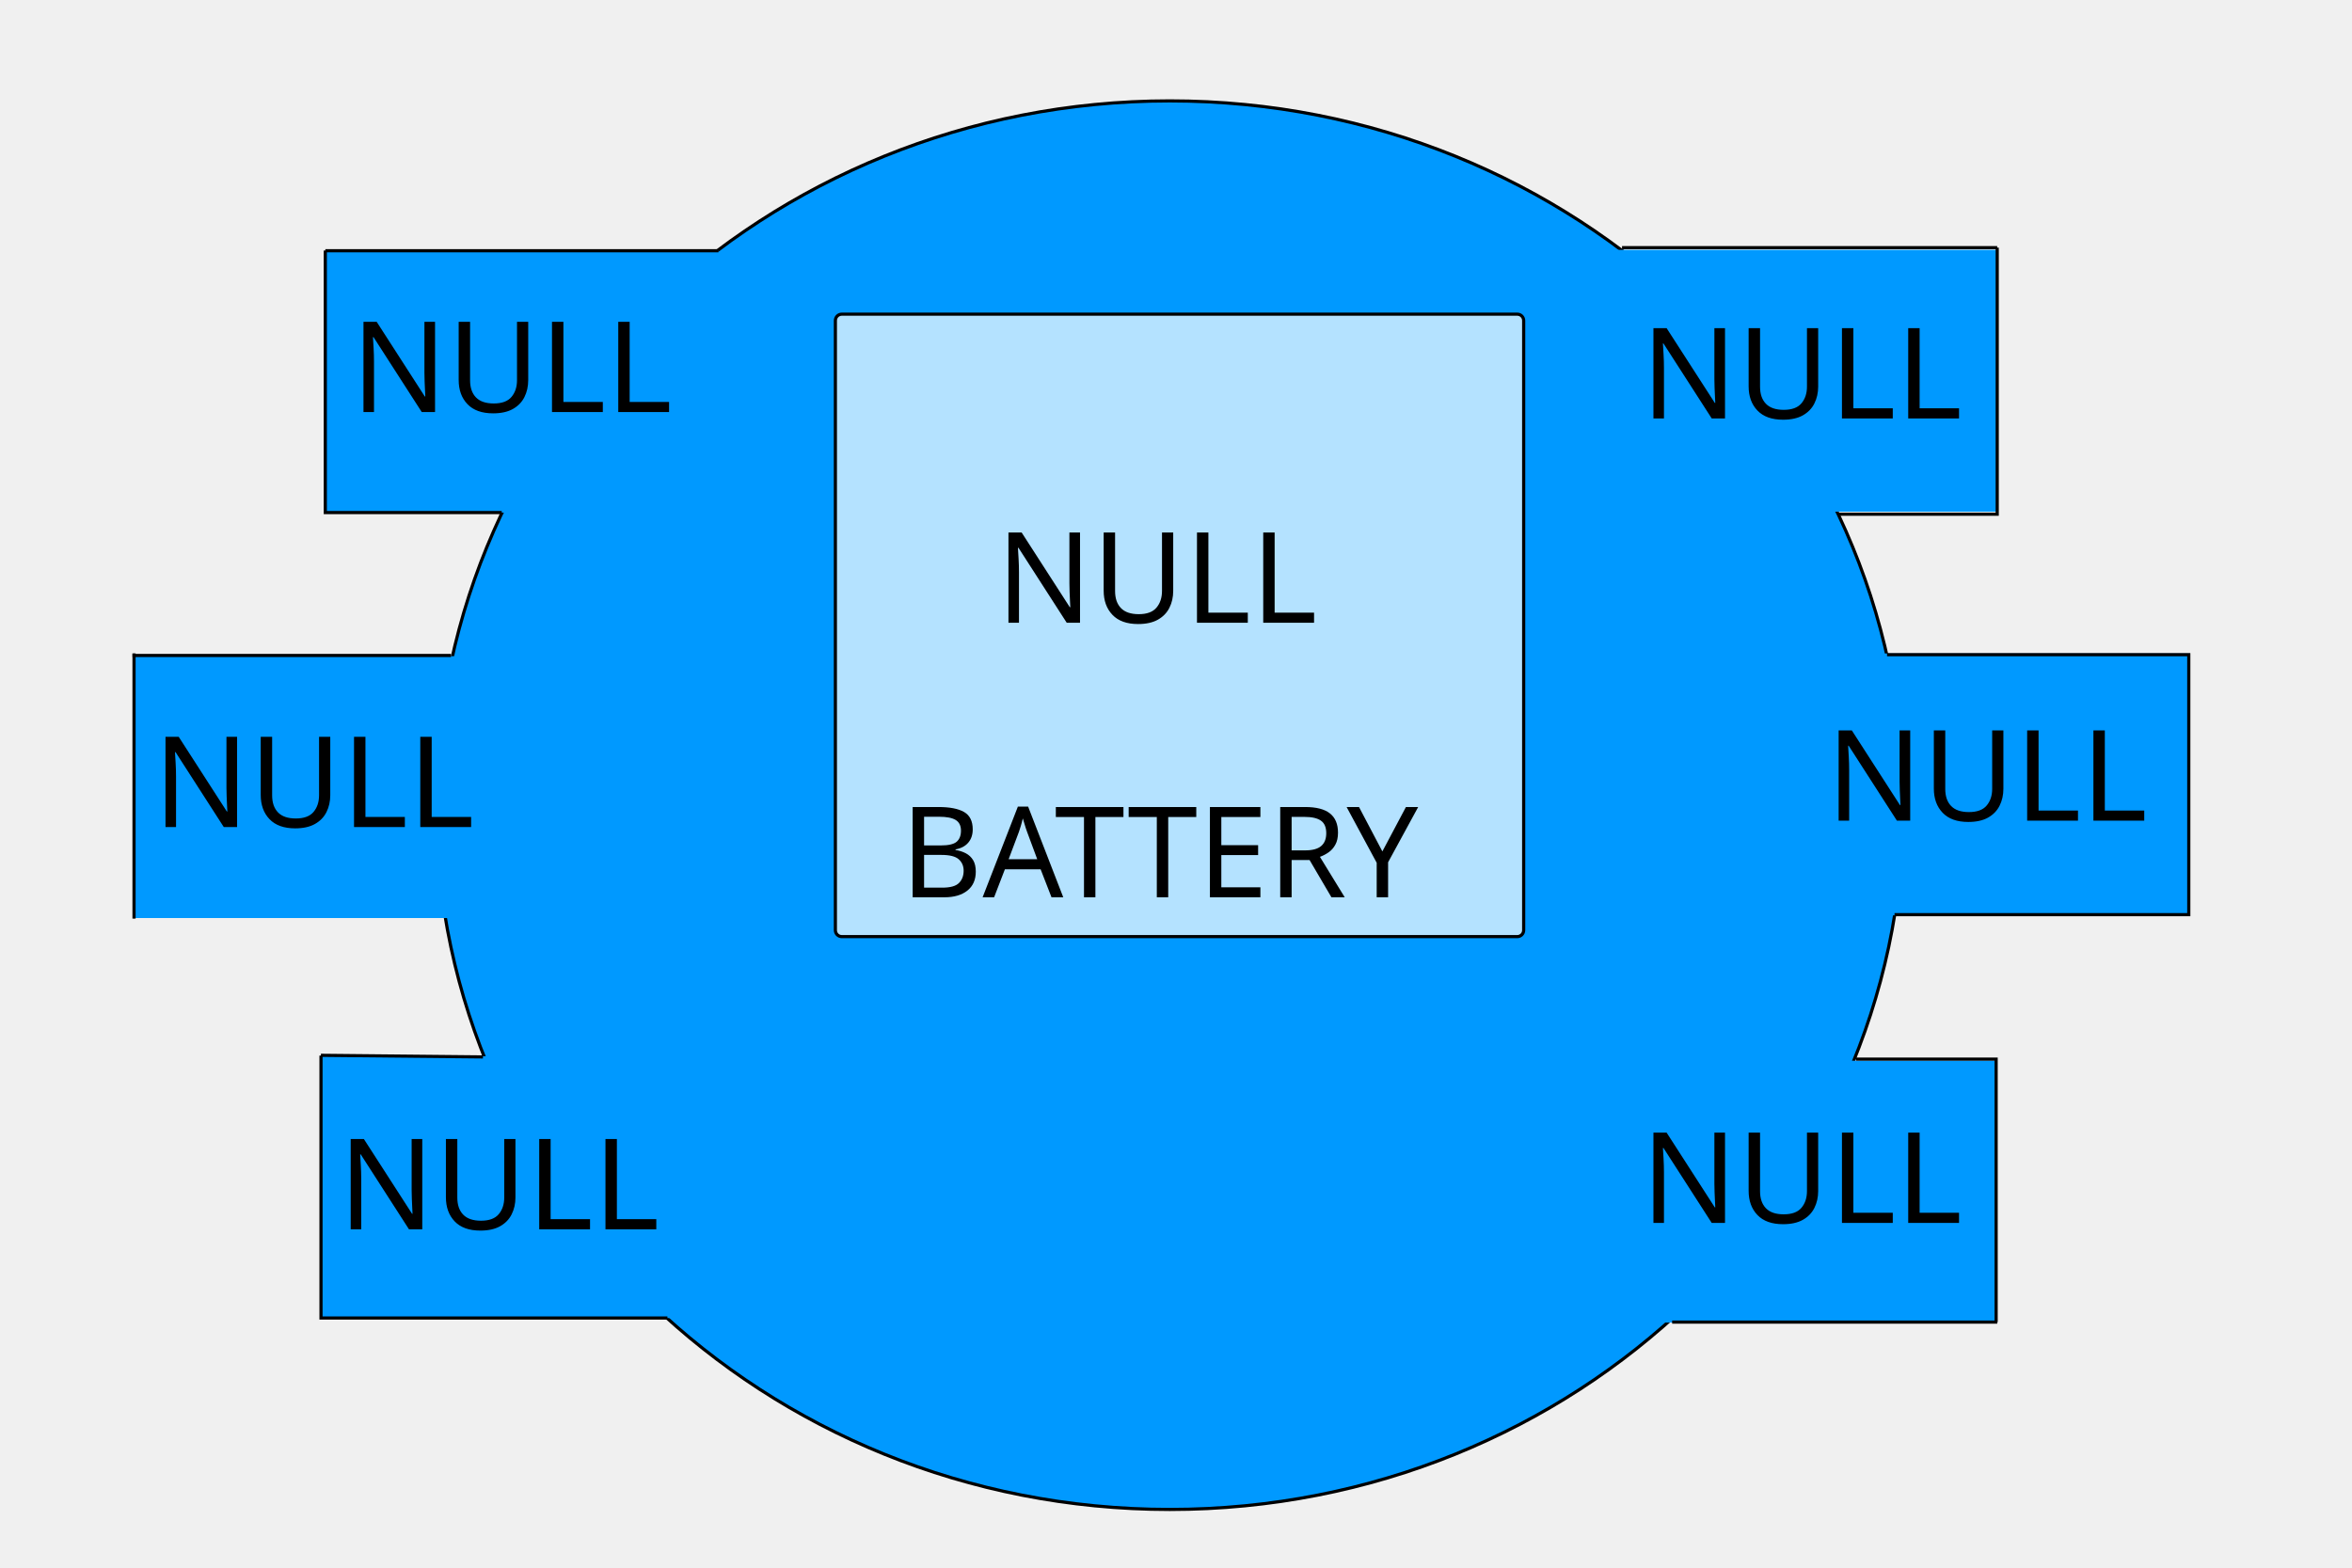
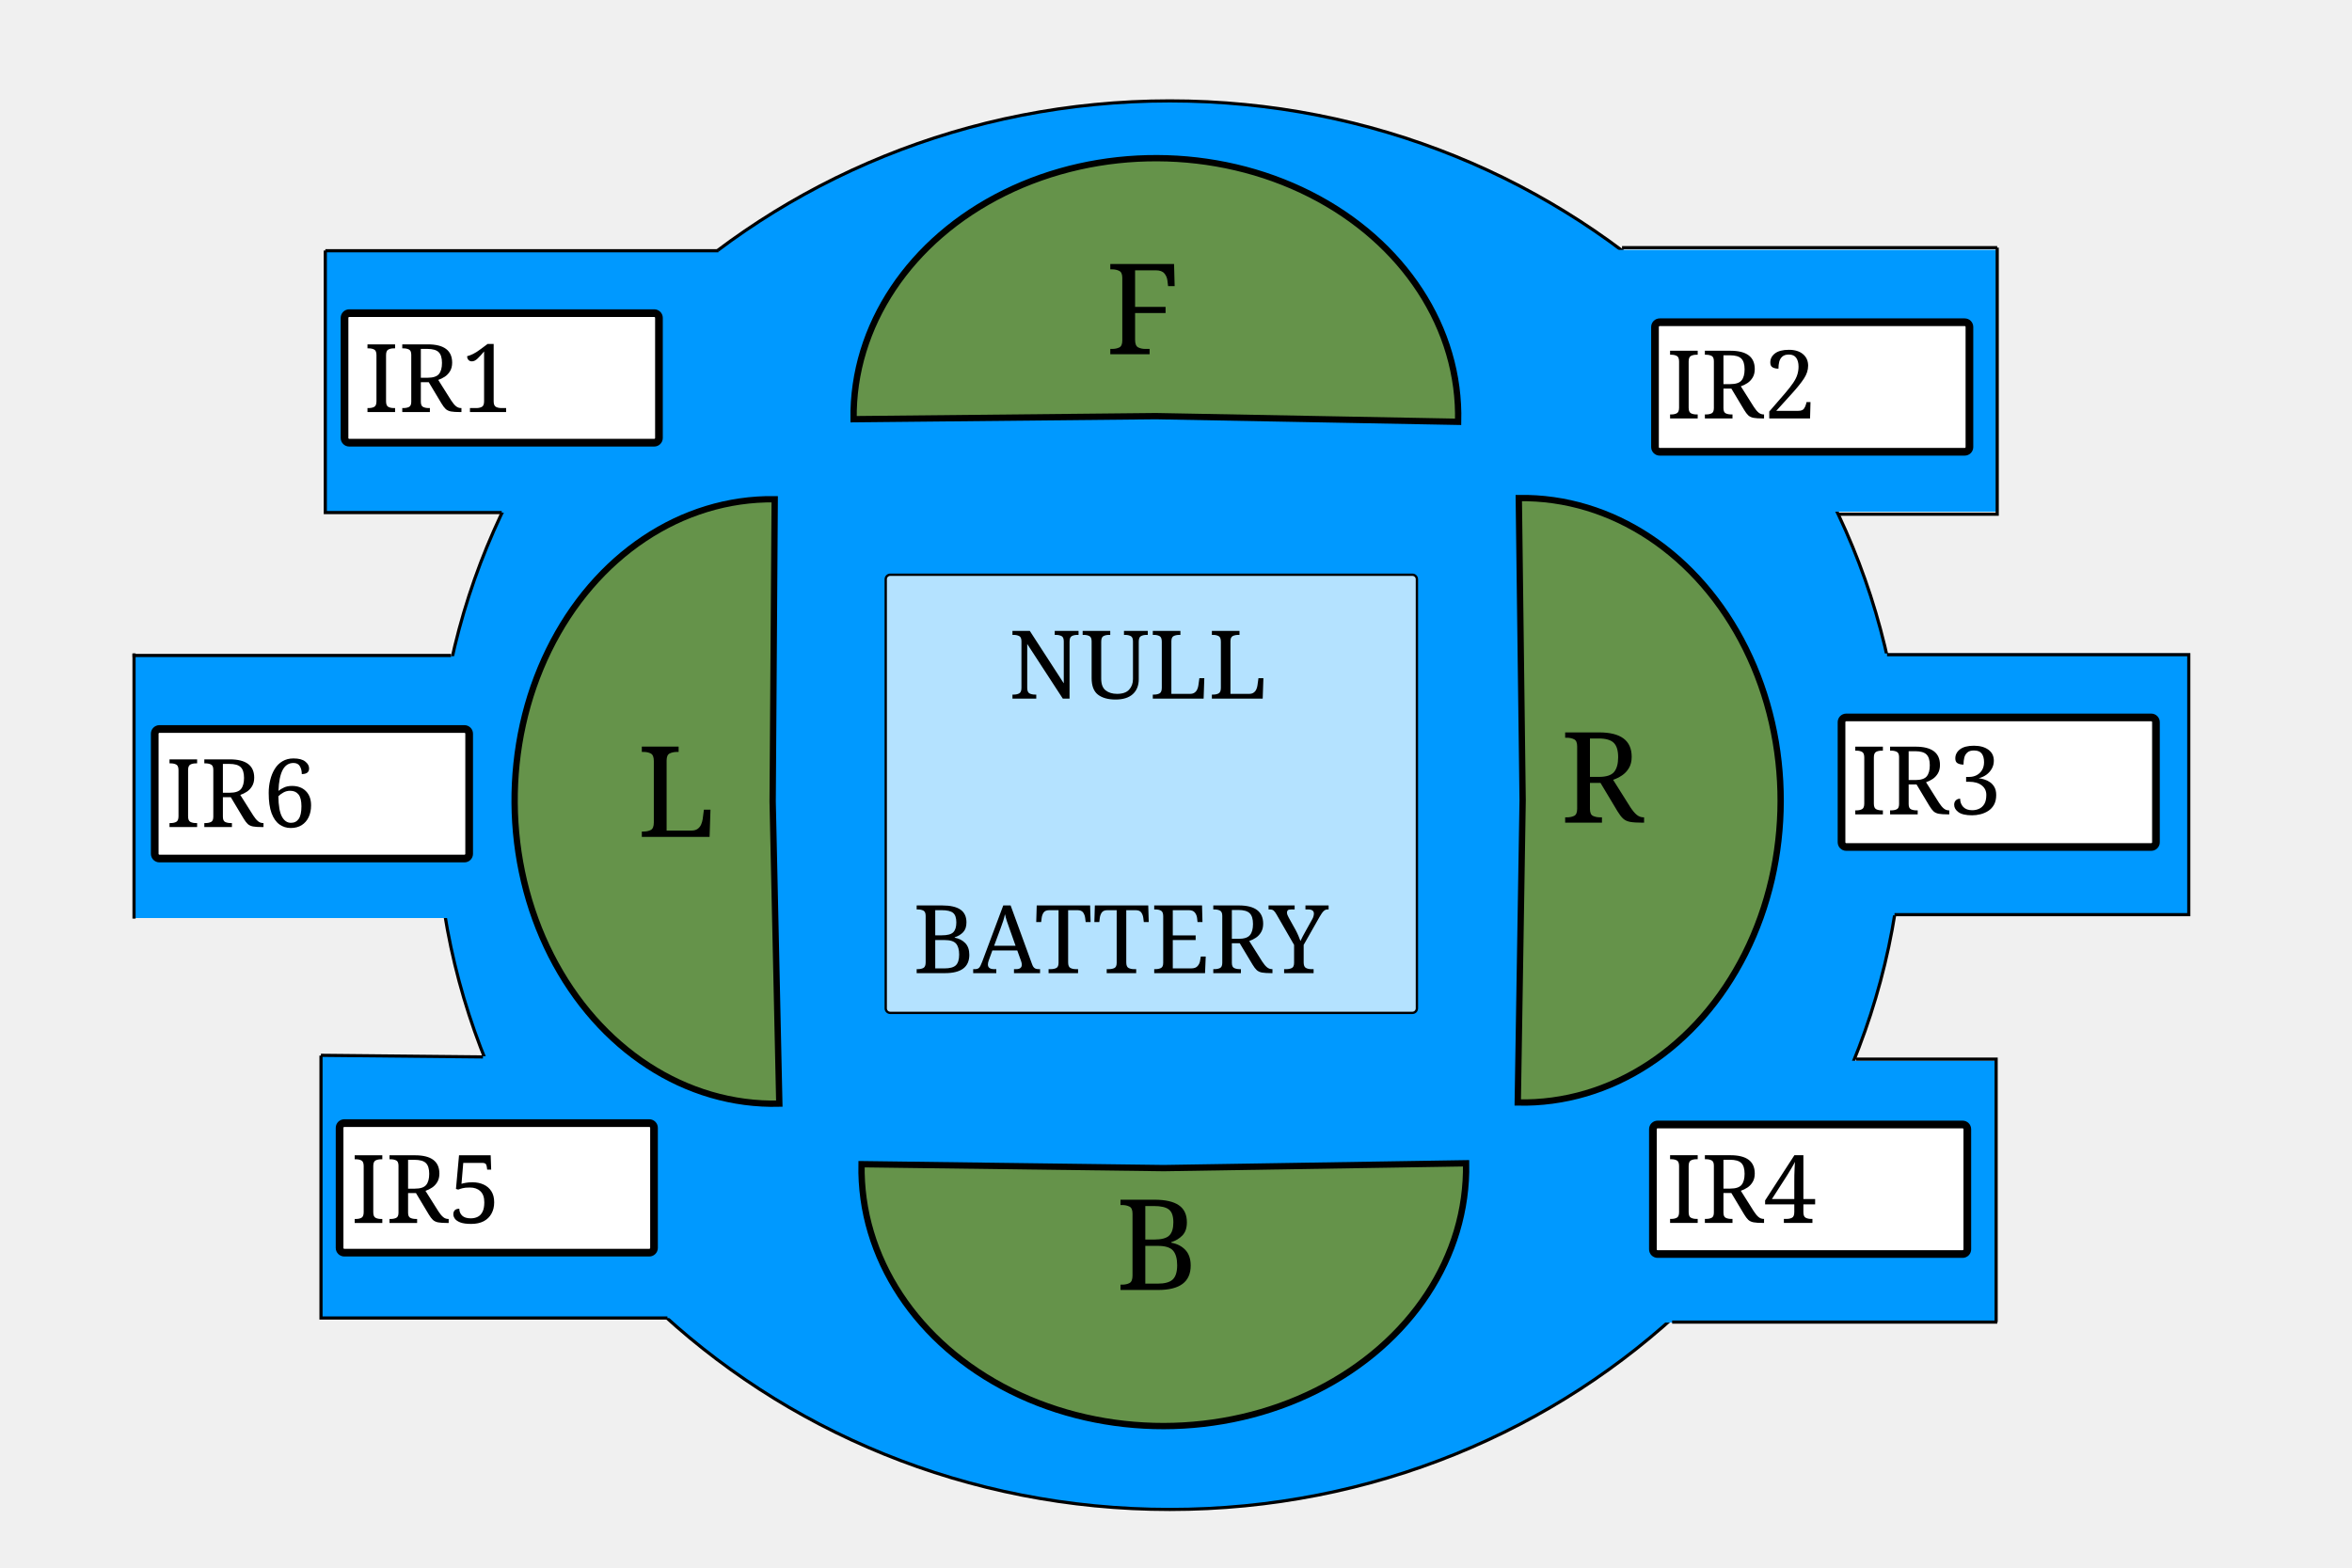
<svg xmlns="http://www.w3.org/2000/svg" width="210mm" height="140mm" viewBox="0 0 744.094 496.063" id="svg2" version="1.1">
  <defs id="defs4" />
  <g id="layer1" transform="translate(0,-556.2992)">
    <ellipse style="fill:#0099ff;stroke:#000000;stroke-opacity:1" id="path3336" cx="370.081" cy="811.08" rx="232.143" ry="222.857" />
    <rect style="fill:#0099ff;stroke:none;stroke-opacity:1" id="IR4" width="124.286" height="82.857" x="568.509" y="763.08" />
-     <rect style="fill:#b4e2ff;stroke:#000000;stroke-opacity:1" id="IR0" width="217.752" height="196.957" x="264.286" y="655.713" ry="2.02" />
    <flowRoot xml:space="preserve" id="flowRoot3505" style="font-style:normal;font-weight:normal;font-size:40px;line-height:125%;font-family:sans-serif;letter-spacing:0px;word-spacing:0px;fill:#000000;fill-opacity:1;stroke:none;stroke-width:1px;stroke-linecap:butt;stroke-linejoin:miter;stroke-opacity:1">
      <flowRegion id="flowRegion3507">
        <rect id="rect3509" width="34.286" height="48.571" x="111.429" y="326.648" />
      </flowRegion>
      <flowPara id="flowPara3511" />
    </flowRoot>
    <flowRoot xml:space="preserve" id="flowRoot3513" style="font-style:normal;font-weight:normal;font-size:40px;line-height:125%;font-family:sans-serif;letter-spacing:0px;word-spacing:0px;fill:#000000;fill-opacity:1;stroke:none;stroke-width:1px;stroke-linecap:butt;stroke-linejoin:miter;stroke-opacity:1">
      <flowRegion id="flowRegion3515">
        <rect id="rect3517" width="327.143" height="358.571" x="325.714" y="422.362" />
      </flowRegion>
      <flowPara id="flowPara3519" />
    </flowRoot>
    <g id="IR1" style="stroke:none;stroke-opacity:1" transform="translate(22.22336,327.2894)">
      <rect y="308.362" x="80.714" height="82.857" width="124.286" id="rect3431-61" style="fill:#0099ff;stroke:none;stroke-opacity:1">
        </rect>
    </g>
    <g id="IR3" style="stroke:none;stroke-opacity:1" transform="translate(22.22336,327.2894)">
      <rect y="436.648" x="20.143" height="82.857" width="124.286" id="rect3431-8" style="fill:#0099ff;stroke:none;stroke-opacity:1" />
    </g>
    <g id="QE" style="stroke:none;stroke-opacity:1" transform="translate(22.22336,327.2894)">
      <rect y="563.219" x="79.286" height="82.857" width="124.286" id="IR5" style="fill:#0099ff;stroke:none;stroke-opacity:1" />
      <text id="text3529" y="621.627" x="107.185" style="font-style:normal;font-weight:normal;font-size:40px;line-height:125%;font-family:sans-serif;letter-spacing:0px;word-spacing:0px;fill:#000000;fill-opacity:1;stroke:none;stroke-width:1px;stroke-linecap:butt;stroke-linejoin:miter;stroke-opacity:1" xml:space="preserve">
        <tspan y="621.627" x="107.185" id="tspan3531" />
      </text>
      <text xml:space="preserve" style="font-style:normal;font-weight:normal;font-size:40px;line-height:125%;font-family:sans-serif;letter-spacing:0px;word-spacing:0px;fill:#000000;fill-opacity:1;stroke:none;stroke-width:1px;stroke-linecap:butt;stroke-linejoin:miter;stroke-opacity:1" x="260.619" y="506.88" id="text3596">
        <tspan id="tspan3598" x="260.619" y="506.88" />
      </text>
    </g>
    <g id="IR6" style="stroke:none;stroke-opacity:1" transform="translate(22.22336,327.2894)">
      <rect y="564.648" x="484.714" height="82.857" width="124.286" id="UI" style="fill:#0099ff;stroke:none;stroke-opacity:1" />
    </g>
    <g id="IR2" style="stroke:none;stroke-opacity:1" transform="translate(22.22336,327.2894)">
      <rect y="308.077" x="485.286" height="82.857" width="124.286" id="rect3431-6" style="fill:#0099ff;stroke:none;stroke-opacity:1" />
    </g>
    <text xml:space="preserve" style="font-style:normal;font-weight:normal;font-size:40px;line-height:125%;font-family:sans-serif;letter-spacing:0px;word-spacing:0px;fill:#000000;fill-opacity:1;stroke:none;stroke-width:1px;stroke-linecap:butt;stroke-linejoin:miter;stroke-opacity:1" x="353.652" y="679.652" id="text3555">
-       <tspan id="tspan3557" x="353.652" y="679.652"> </tspan>
-     </text>
-     <text xml:space="preserve" style="font-style:normal;font-weight:normal;font-size:40px;line-height:125%;font-family:sans-serif;letter-spacing:0px;word-spacing:0px;fill:#000000;fill-opacity:1;stroke:none;stroke-width:1px;stroke-linecap:butt;stroke-linejoin:miter;stroke-opacity:1" x="284.863" y="840.23" id="text3624">
-       <tspan id="tspan3626" x="284.863" y="840.23">BATTERY</tspan>
+       <tspan id="tspan3557" x="353.652" y="679.652" />
    </text>
    <path style="fill:none;fill-rule:evenodd;stroke:#000000;stroke-width:1px;stroke-linecap:butt;stroke-linejoin:miter;stroke-opacity:1" d="m 102.925,635.643 124.138,0 0.063,-0.032" id="path4430" />
    <path style="fill:none;fill-rule:evenodd;stroke:#000000;stroke-width:1px;stroke-linecap:butt;stroke-linejoin:miter;stroke-opacity:1" d="m 102.915,635.567 0,82.924 55.826,0" id="path4432" />
    <path style="fill:none;fill-rule:evenodd;stroke:#000000;stroke-width:1px;stroke-linecap:butt;stroke-linejoin:miter;stroke-opacity:1" d="m 152.786,890.738 -51.265,-0.505" id="path4434" />
    <path style="fill:none;fill-rule:evenodd;stroke:#000000;stroke-width:1px;stroke-linecap:butt;stroke-linejoin:miter;stroke-opacity:1" d="m 101.554,890.321 0,83.036 109.598,0" id="path4436" />
    <path style="fill:none;fill-rule:evenodd;stroke:#000000;stroke-width:1px;stroke-linecap:butt;stroke-linejoin:miter;stroke-opacity:1" d="m 142.684,763.711 -100.763,0" id="path4438" />
    <path style="fill:none;fill-rule:evenodd;stroke:#000000;stroke-width:1px;stroke-linecap:butt;stroke-linejoin:miter;stroke-opacity:1" d="m 42.402,763.044 0,83.929" id="path4440" />
    <path style="fill:none;fill-rule:evenodd;stroke:#000000;stroke-width:1px;stroke-linecap:butt;stroke-linejoin:miter;stroke-opacity:1" d="m 529.009,974.652 102.857,0" id="path4442" />
    <path style="fill:none;fill-rule:evenodd;stroke:#000000;stroke-width:1px;stroke-linecap:butt;stroke-linejoin:miter;stroke-opacity:1" d="m 631.509,974.652 0,-83.214 -44.286,0" id="path4444" />
    <path style="fill:none;fill-rule:evenodd;stroke:#000000;stroke-width:1px;stroke-linecap:butt;stroke-linejoin:miter;stroke-opacity:1" d="m 599.366,845.723 93.093,0 0,-82.264 -95.459,0" id="path4446" />
    <path style="fill:none;fill-rule:evenodd;stroke:#000000;stroke-width:1px;stroke-linecap:butt;stroke-linejoin:miter;stroke-opacity:1" d="m 581.343,719.012 50.508,0 0,-84.348" id="path4448" />
    <path style="fill:none;fill-rule:evenodd;stroke:#000000;stroke-width:1px;stroke-linecap:butt;stroke-linejoin:miter;stroke-opacity:1" d="m 631.85,634.664 -118.693,0" id="path4450" />
-     <text xml:space="preserve" style="font-style:normal;font-weight:normal;font-size:40px;line-height:125%;font-family:sans-serif;letter-spacing:0px;word-spacing:0px;fill:#000000;fill-opacity:1;stroke:none;stroke-width:1px;stroke-linecap:butt;stroke-linejoin:miter;stroke-opacity:1" x="48.487" y="818.007" id="INF6">
-       <tspan id="tspan4454" x="48.487" y="818.007">NULL</tspan>
+     <rect style="fill:#ffffff;fill-opacity:1;stroke:#000000;stroke-width:2.433;stroke-miterlimit:4;stroke-dasharray:none;stroke-dashoffset:0;stroke-opacity:1" id="rect4250-3-5" width="99.473" height="40.991" x="48.951" y="786.974" ry="1.495" />
+     <text xml:space="preserve" style="font-style:normal;font-variant:normal;font-weight:normal;font-stretch:normal;font-size:30px;line-height:125%;font-family:serif;-inkscape-font-specification:serif;letter-spacing:0px;word-spacing:0px;fill:#000000;fill-opacity:1;stroke:none;stroke-width:1px;stroke-linecap:butt;stroke-linejoin:miter;stroke-opacity:1" x="52.487" y="818.007" id="INF6">
+       <tspan id="tspan4454" x="52.487" y="818.007">IR6</tspan>
    </text>
-     <text xml:space="preserve" style="font-style:normal;font-weight:normal;font-size:40px;line-height:125%;font-family:sans-serif;letter-spacing:0px;word-spacing:0px;fill:#000000;fill-opacity:1;stroke:none;stroke-width:1px;stroke-linecap:butt;stroke-linejoin:miter;stroke-opacity:1" x="111.117" y="686.687" id="INF1">
-       <tspan id="tspan4458" x="111.117" y="686.687">NULL</tspan>
+     <rect style="fill:#ffffff;fill-opacity:1;stroke:#000000;stroke-width:2.433;stroke-miterlimit:4;stroke-dasharray:none;stroke-dashoffset:0;stroke-opacity:1" id="rect4250" width="99.473" height="40.991" x="108.996" y="655.39" ry="1.495" />
+     <text xml:space="preserve" style="font-style:normal;font-variant:normal;font-weight:normal;font-stretch:normal;font-size:30px;line-height:125%;font-family:serif;-inkscape-font-specification:serif;letter-spacing:0px;word-spacing:0px;fill:#000000;fill-opacity:1;stroke:none;stroke-width:1px;stroke-linecap:butt;stroke-linejoin:miter;stroke-opacity:1" x="115.117" y="686.687" id="INF1">
+       <tspan id="tspan4458" x="115.117" y="686.687">IR1</tspan>
    </text>
-     <text xml:space="preserve" style="font-style:normal;font-weight:normal;font-size:40px;line-height:125%;font-family:sans-serif;letter-spacing:0px;word-spacing:0px;fill:#000000;fill-opacity:1;stroke:none;stroke-width:1px;stroke-linecap:butt;stroke-linejoin:miter;stroke-opacity:1" x="519.218" y="688.707" id="INF2">
-       <tspan id="tspan4462" x="519.218" y="688.707">NULL</tspan>
+     <rect style="fill:#ffffff;fill-opacity:1;stroke:#000000;stroke-width:2.433;stroke-miterlimit:4;stroke-dasharray:none;stroke-dashoffset:0;stroke-opacity:1" id="rect4250-2" width="99.473" height="40.991" x="523.587" y="658.264" ry="1.495" />
+     <text xml:space="preserve" style="font-style:normal;font-variant:normal;font-weight:normal;font-stretch:normal;font-size:30px;line-height:125%;font-family:serif;-inkscape-font-specification:serif;letter-spacing:0px;word-spacing:0px;fill:#000000;fill-opacity:1;stroke:none;stroke-width:1px;stroke-linecap:butt;stroke-linejoin:miter;stroke-opacity:1" x="527.218" y="688.707" id="INF2">
+       <tspan id="tspan4462" x="527.218" y="688.707">IR2</tspan>
    </text>
-     <text xml:space="preserve" style="font-style:normal;font-weight:normal;font-size:40px;line-height:125%;font-family:sans-serif;letter-spacing:0px;word-spacing:0px;fill:#000000;fill-opacity:1;stroke:none;stroke-width:1px;stroke-linecap:butt;stroke-linejoin:miter;stroke-opacity:1" x="577.807" y="815.987" id="INF3">
-       <tspan id="tspan4466" x="577.807" y="815.987">NULL</tspan>
+     <rect style="fill:#ffffff;fill-opacity:1;stroke:#000000;stroke-width:2.433;stroke-miterlimit:4;stroke-dasharray:none;stroke-dashoffset:0;stroke-opacity:1" id="rect4250-3" width="99.473" height="40.991" x="582.597" y="783.319" ry="1.495" />
+     <text xml:space="preserve" style="font-style:normal;font-variant:normal;font-weight:normal;font-stretch:normal;font-size:30px;line-height:125%;font-family:serif;-inkscape-font-specification:serif;letter-spacing:0px;word-spacing:0px;fill:#000000;fill-opacity:1;stroke:none;stroke-width:1px;stroke-linecap:butt;stroke-linejoin:miter;stroke-opacity:1" x="585.807" y="813.987" id="INF3">
+       <tspan id="tspan4466" x="585.807" y="813.987">IR3</tspan>
    </text>
-     <text xml:space="preserve" style="font-style:normal;font-weight:normal;font-size:40px;line-height:125%;font-family:sans-serif;letter-spacing:0px;word-spacing:0px;fill:#000000;fill-opacity:1;stroke:none;stroke-width:1px;stroke-linecap:butt;stroke-linejoin:miter;stroke-opacity:1" x="519.218" y="943.266" id="INF4">
-       <tspan id="tspan4470" x="519.218" y="943.266">NULL</tspan>
+     <rect style="fill:#ffffff;fill-opacity:1;stroke:#000000;stroke-width:2.433;stroke-miterlimit:4;stroke-dasharray:none;stroke-dashoffset:0;stroke-opacity:1" id="rect4250-8" width="99.473" height="40.991" x="522.92" y="912.121" ry="1.495" />
+     <text xml:space="preserve" style="font-style:normal;font-variant:normal;font-weight:normal;font-stretch:normal;font-size:30px;line-height:125%;font-family:serif;-inkscape-font-specification:serif;letter-spacing:0px;word-spacing:0px;fill:#000000;fill-opacity:1;stroke:none;stroke-width:1px;stroke-linecap:butt;stroke-linejoin:miter;stroke-opacity:1" x="527.218" y="943.266" id="INF4">
+       <tspan id="tspan4470" x="527.218" y="943.266">IR4</tspan>
    </text>
-     <text xml:space="preserve" style="font-style:normal;font-weight:normal;font-size:40px;line-height:125%;font-family:sans-serif;letter-spacing:0px;word-spacing:0px;fill:#000000;fill-opacity:1;stroke:none;stroke-width:1px;stroke-linecap:butt;stroke-linejoin:miter;stroke-opacity:1" x="107.076" y="945.286" id="INF5">
-       <tspan id="tspan4474" x="107.076" y="945.286">NULL</tspan>
+     <rect style="fill:#ffffff;fill-opacity:1;stroke:#000000;stroke-width:2.433;stroke-miterlimit:4;stroke-dasharray:none;stroke-dashoffset:0;stroke-opacity:1" id="rect4250-3-0" width="99.473" height="40.991" x="107.433" y="911.685" ry="1.495" />
+     <text xml:space="preserve" style="font-style:normal;font-variant:normal;font-weight:normal;font-stretch:normal;font-size:30px;line-height:125%;font-family:serif;-inkscape-font-specification:serif;letter-spacing:0px;word-spacing:0px;fill:#000000;fill-opacity:1;stroke:none;stroke-width:1px;stroke-linecap:butt;stroke-linejoin:miter;stroke-opacity:1" x="111.076" y="943.286" id="INF5">
+       <tspan id="tspan4474" x="111.076" y="943.286">IR5</tspan>
    </text>
-     <text xml:space="preserve" style="font-style:normal;font-weight:normal;font-size:40px;line-height:125%;font-family:sans-serif;letter-spacing:0px;word-spacing:0px;fill:#000000;fill-opacity:1;stroke:none;stroke-width:1px;stroke-linecap:butt;stroke-linejoin:miter;stroke-opacity:1" x="315.168" y="753.357" id="INF7">
-       <tspan id="tspan4480" x="315.168" y="753.357">NULL</tspan>
-     </text>
+     <g id="g4331">
+       <rect ry="1.422" y="738.164" x="280.215" height="138.637" width="168.047" id="IR0" style="fill:#b4e2ff;stroke:#000000;stroke-width:0.737;stroke-opacity:1" />
+       <text id="text3624" y="864.23" x="288.863" style="font-style:normal;font-variant:normal;font-weight:normal;font-stretch:normal;font-size:30px;line-height:125%;font-family:serif;-inkscape-font-specification:serif;letter-spacing:0px;word-spacing:0px;fill:#000000;fill-opacity:1;stroke:none;stroke-width:1px;stroke-linecap:butt;stroke-linejoin:miter;stroke-opacity:1" xml:space="preserve">
+         <tspan y="864.23" x="288.863" id="tspan3626">BATTERY</tspan>
+       </text>
+       <text id="INF7" y="777.357" x="319.168" style="font-style:normal;font-variant:normal;font-weight:normal;font-stretch:normal;font-size:30px;line-height:125%;font-family:serif;-inkscape-font-specification:serif;letter-spacing:0px;word-spacing:0px;fill:#000000;fill-opacity:1;stroke:none;stroke-width:1px;stroke-linecap:butt;stroke-linejoin:miter;stroke-opacity:1" xml:space="preserve">
+         <tspan y="777.357" x="319.168" id="tspan4480">NULL</tspan>
+       </text>
+     </g>
+     <g id="g4311">
+       <path d="m 270.048,688.944 a 95.642,81.631 0 0 1 47.767,-71.637 95.642,81.631 0 0 1 96.572,0.417 95.642,81.631 0 0 1 46.915,72.046 l -95.619,-1.792 z" id="path3388" style="fill:#8e9100;fill-opacity:0.71;stroke:#000000;stroke-width:2;stroke-miterlimit:4;stroke-dasharray:none;stroke-dashoffset:0;stroke-opacity:1" />
+       <text id="text4234" y="668.402" x="349.746" style="font-style:normal;font-variant:normal;font-weight:normal;font-stretch:normal;font-size:40px;line-height:125%;font-family:serif;-inkscape-font-specification:serif;letter-spacing:0px;word-spacing:0px;fill:#000000;fill-opacity:1;stroke:none;stroke-width:1px;stroke-linecap:butt;stroke-linejoin:miter;stroke-opacity:1" xml:space="preserve">
+         <tspan y="668.402" x="349.746" id="tspan4236">F</tspan>
+       </text>
+     </g>
+     <g id="g4321">
+       <path transform="matrix(-0.999983,0.00582279,-0.00582279,-0.999983,0,0)" d="m -458.429,-927.083 a 95.642,81.631 0 0 1 47.767,-71.637 95.642,81.631 0 0 1 96.572,0.417 95.642,81.631 0 0 1 46.915,72.046 l -95.619,-1.792 z" id="path3388-2-1" style="fill:#8e9100;fill-opacity:0.71;stroke:#000000;stroke-width:2;stroke-miterlimit:4;stroke-dasharray:none;stroke-dashoffset:0;stroke-opacity:1" />
+       <text id="text4238" y="964.487" x="352.976" style="font-style:normal;font-weight:normal;font-size:40px;line-height:125%;font-family:sans-serif;letter-spacing:0px;word-spacing:0px;fill:#000000;fill-opacity:1;stroke:none;stroke-width:1px;stroke-linecap:butt;stroke-linejoin:miter;stroke-opacity:1" xml:space="preserve">
+         <tspan style="font-style:normal;font-variant:normal;font-weight:normal;font-stretch:normal;font-family:serif;-inkscape-font-specification:serif" y="964.487" x="352.976" id="tspan4240">B</tspan>
+       </text>
+     </g>
+     <g id="g4316">
+       <path transform="matrix(0.00260568,0.9999966,-0.9999966,0.00260568,0,0)" d="m 715.153,-478.633 a 95.642,81.631 0 0 1 47.767,-71.637 95.642,81.631 0 0 1 96.572,0.417 95.642,81.631 0 0 1 46.915,72.046 l -95.619,-1.792 z" id="path3388-2-3" style="fill:#8e9100;fill-opacity:0.71;stroke:#000000;stroke-width:2;stroke-miterlimit:4;stroke-dasharray:none;stroke-dashoffset:0;stroke-opacity:1" />
+       <text id="text4242" y="816.614" x="493.65" style="font-style:normal;font-weight:normal;font-size:40px;line-height:125%;font-family:sans-serif;letter-spacing:0px;word-spacing:0px;fill:#000000;fill-opacity:1;stroke:none;stroke-width:1px;stroke-linecap:butt;stroke-linejoin:miter;stroke-opacity:1" xml:space="preserve">
+         <tspan style="font-style:normal;font-variant:normal;font-weight:normal;font-stretch:normal;font-family:serif;-inkscape-font-specification:serif" y="816.614" x="493.65" id="tspan4244">R</tspan>
+       </text>
+     </g>
+     <g id="g4326">
+       <path transform="matrix(-0.01194174,-0.9999287,0.9999287,-0.01194174,0,0)" d="m -908.403,235.717 a 95.642,81.631 0 0 1 47.767,-71.637 95.642,81.631 0 0 1 96.572,0.417 95.642,81.631 0 0 1 46.915,72.046 l -95.619,-1.792 z" id="path3388-2" style="fill:#8e9100;fill-opacity:0.71;stroke:#000000;stroke-width:2;stroke-miterlimit:4;stroke-dasharray:none;stroke-dashoffset:0;stroke-opacity:1" />
+       <text id="text4246" y="821.107" x="201.534" style="font-style:normal;font-weight:normal;font-size:40px;line-height:125%;font-family:sans-serif;letter-spacing:0px;word-spacing:0px;fill:#000000;fill-opacity:1;stroke:none;stroke-width:1px;stroke-linecap:butt;stroke-linejoin:miter;stroke-opacity:1" xml:space="preserve">
+         <tspan style="font-style:normal;font-variant:normal;font-weight:normal;font-stretch:normal;font-family:serif;-inkscape-font-specification:serif" y="821.107" x="201.534" id="tspan4248">L</tspan>
+       </text>
+     </g>
  </g>
</svg>
